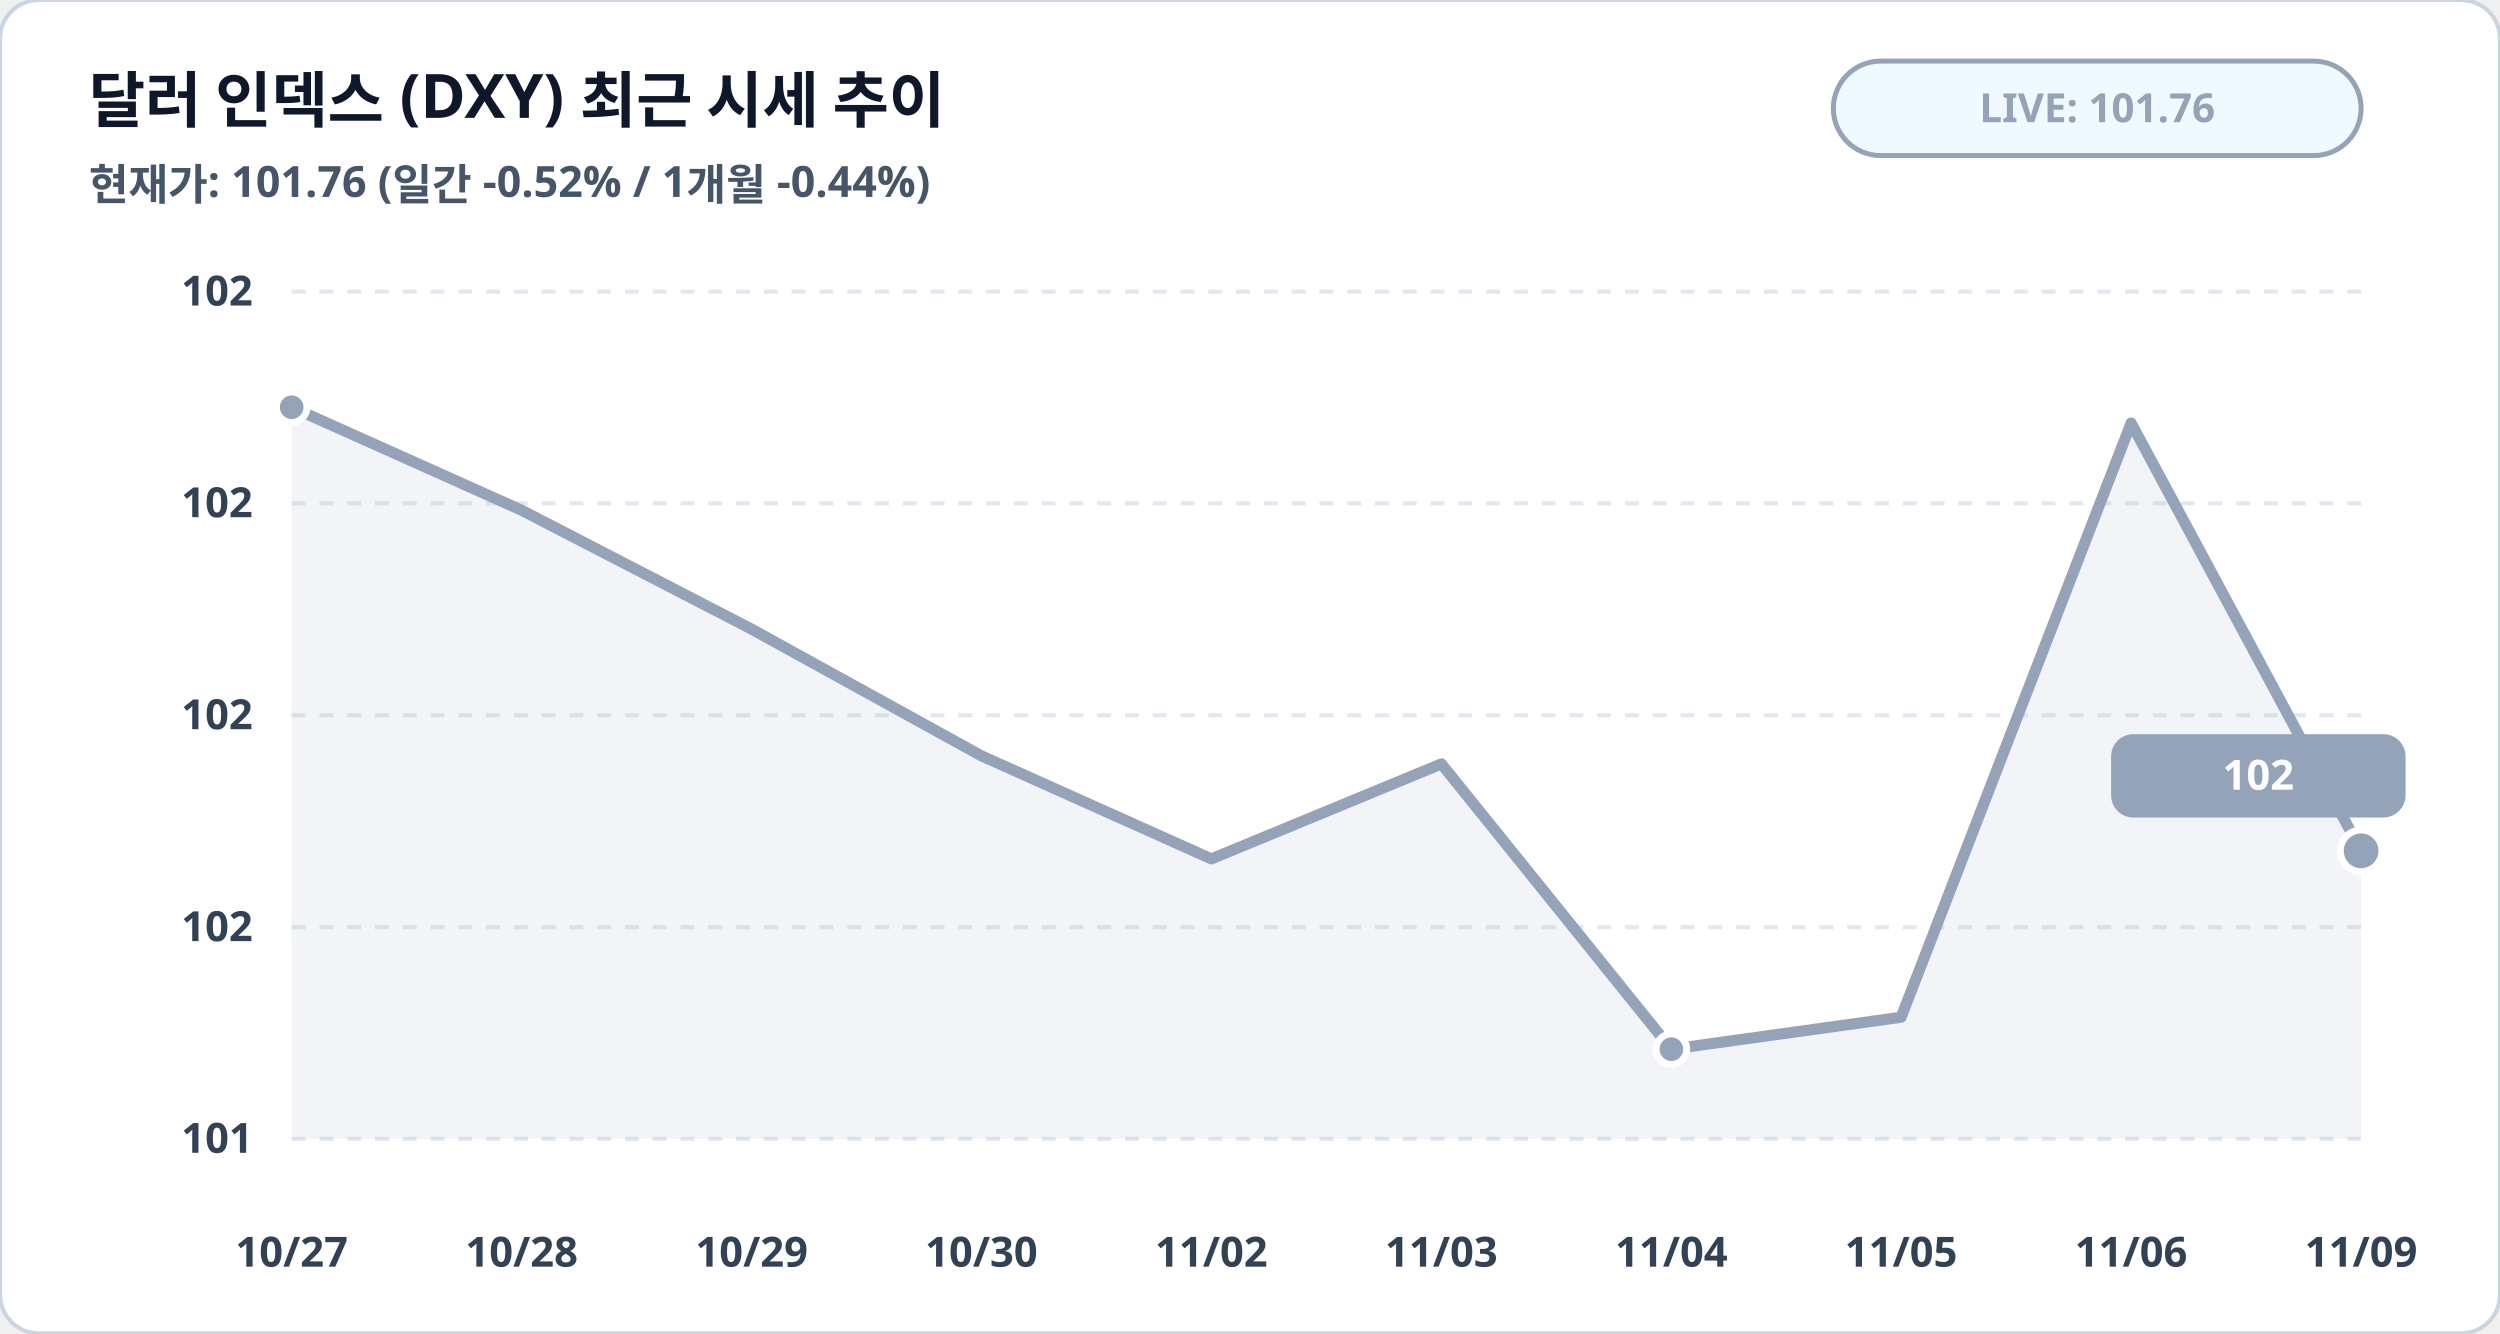
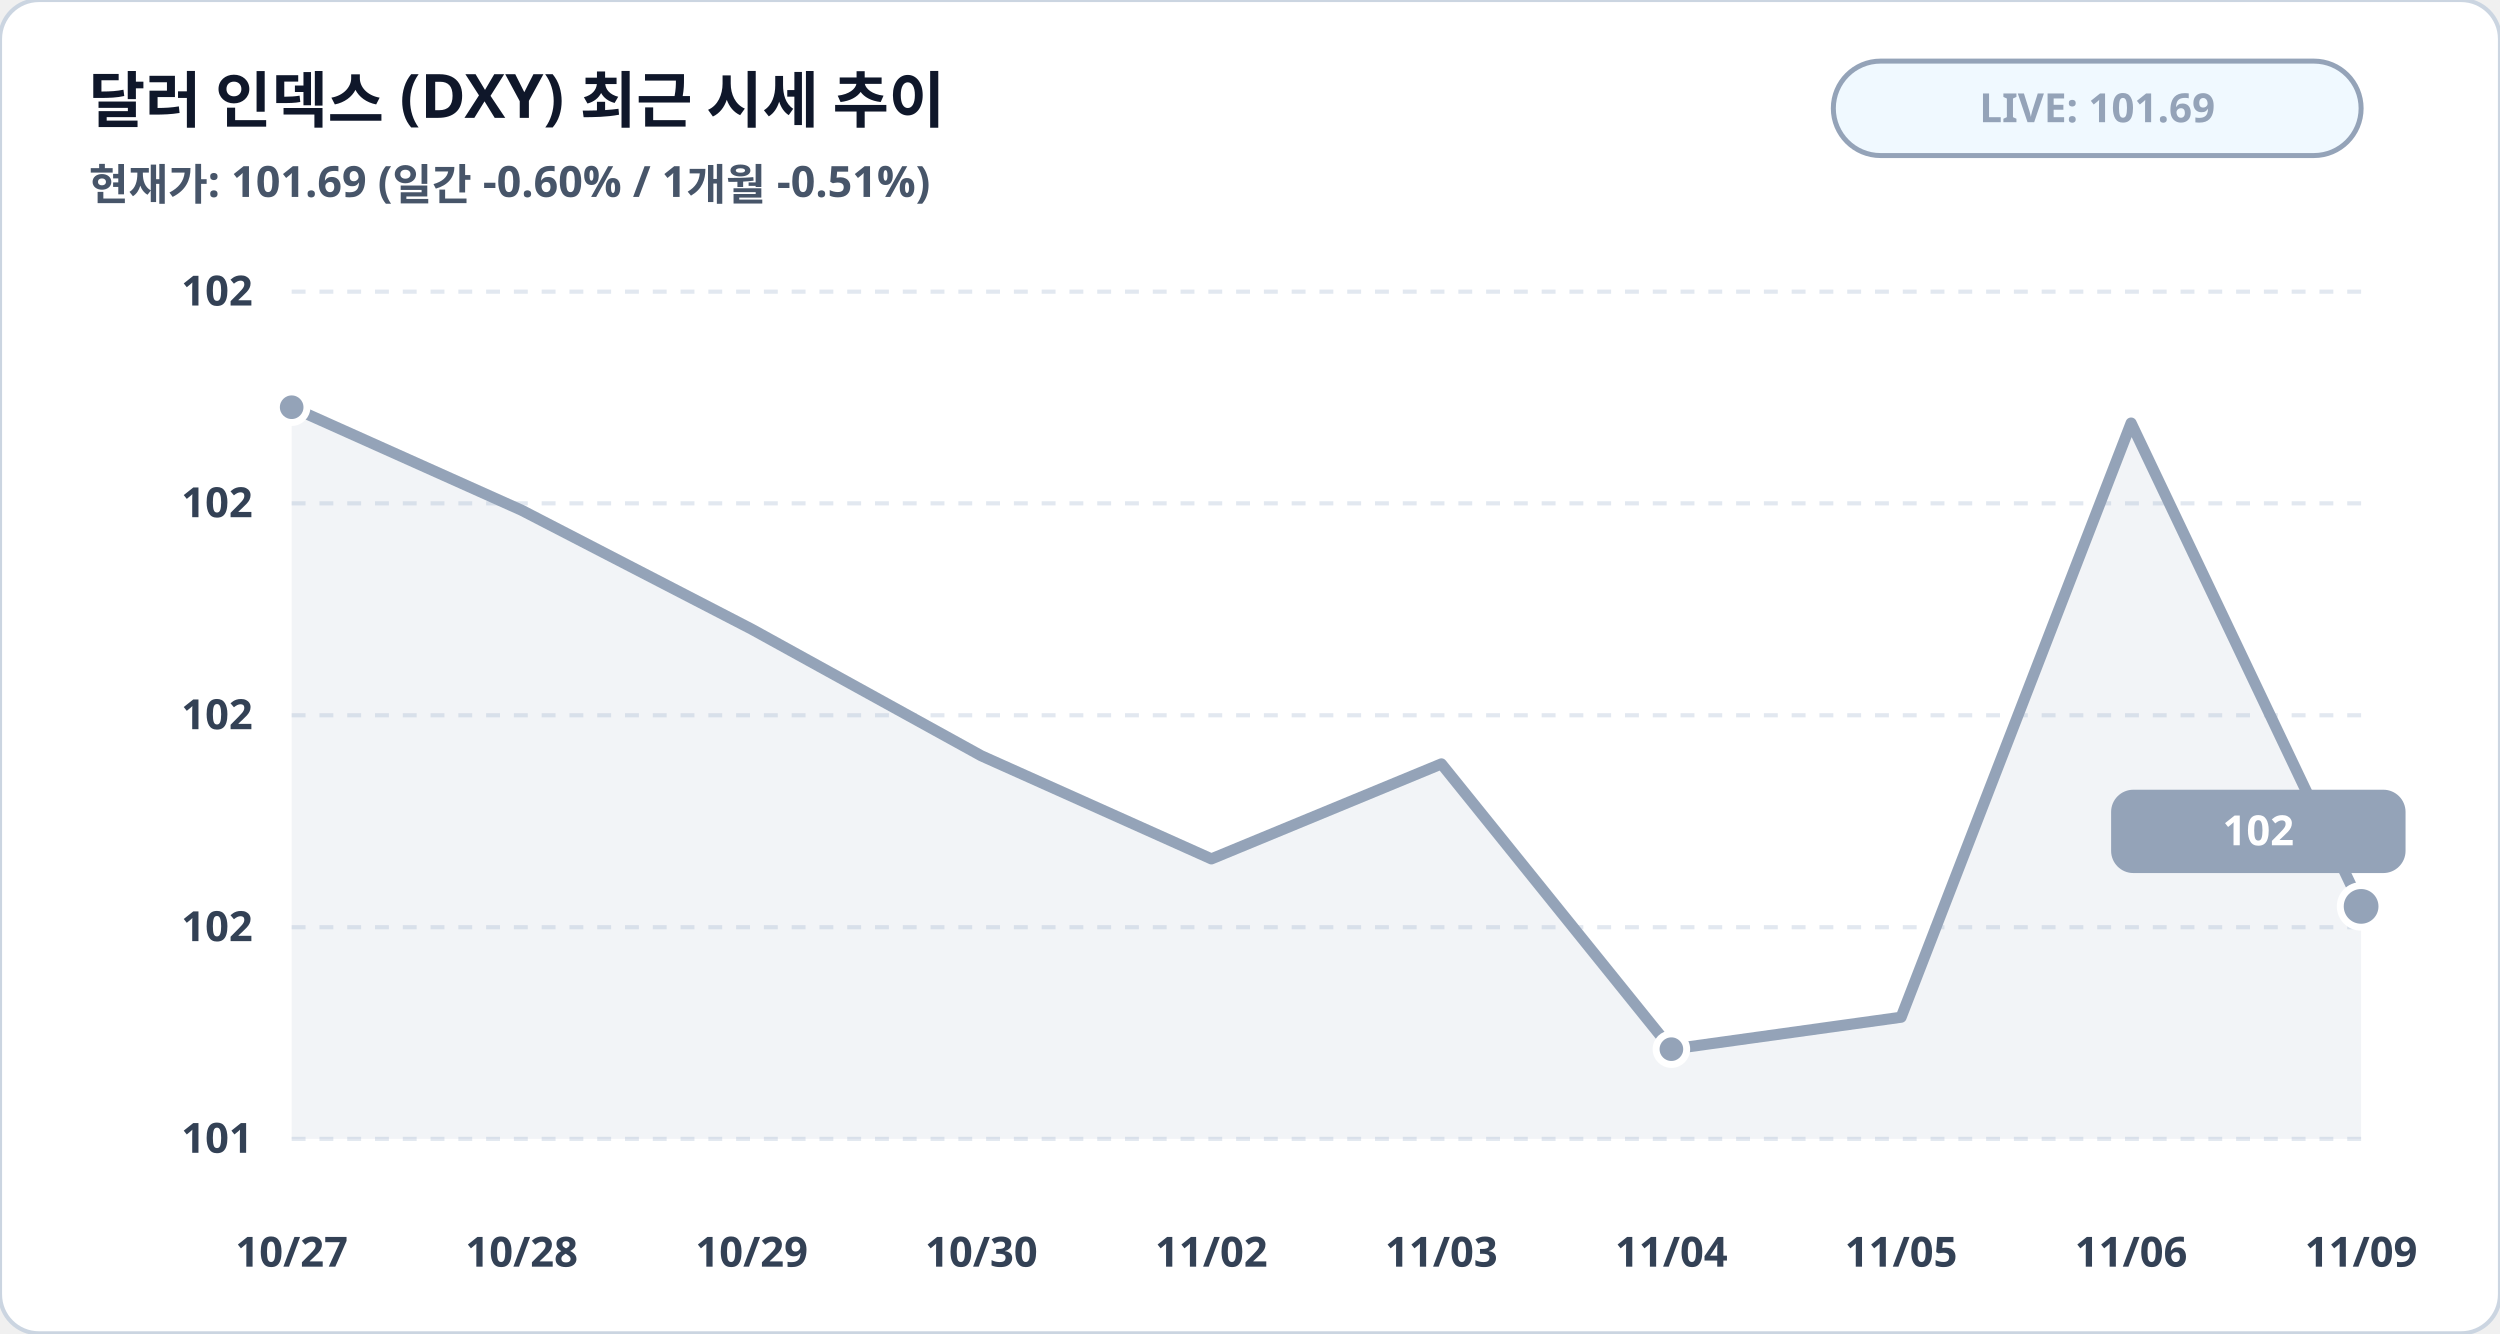
<svg xmlns="http://www.w3.org/2000/svg" viewBox="0 0 900 480" width="100%" height="100%">
  <rect width="900" height="480" rx="14" fill="#ffffff" stroke="#cbd5e1" stroke-width="1.5" />
  <text x="32" y="44" fill="#0f172a" font-family="Pretendard, sans-serif" font-size="22" font-weight="900">달러 인덱스 (DXY) 최근 시세 추이</text>
-   <text x="32" y="72" fill="#475569" font-family="Pretendard, sans-serif" font-size="15.5" font-weight="600">현재가: 101.76 (일간 -0.52% / 1개월 -0.44%)</text>
+   <text x="32" y="72" fill="#475569" font-family="Pretendard, sans-serif" font-size="15.5" font-weight="600">현재가: 101.69 (일간 -0.60% / 1개월 -0.51%)</text>
  <rect x="660" y="22" width="190" height="34" rx="17" fill="#f0f9ff" stroke="#94a3b8" stroke-width="1.8" />
-   <text x="755" y="44" fill="#94a3b8" font-family="Pretendard, sans-serif" font-size="14.5" font-weight="800" text-anchor="middle">LIVE: 101.76</text>
+   <text x="755" y="44" fill="#94a3b8" font-family="Pretendard, sans-serif" font-size="14.5" font-weight="800" text-anchor="middle">LIVE: 101.69</text>
  <line x1="105" y1="105.0" x2="850" y2="105.0" stroke="#e2e8f0" stroke-width="1.5" stroke-dasharray="5,5" />
  <text x="91" y="110.0" fill="#334155" font-family="Pretendard, sans-serif" font-size="15" font-weight="700" text-anchor="end">102</text>
  <line x1="105" y1="181.2" x2="850" y2="181.2" stroke="#e2e8f0" stroke-width="1.5" stroke-dasharray="5,5" />
  <text x="91" y="186.2" fill="#334155" font-family="Pretendard, sans-serif" font-size="15" font-weight="700" text-anchor="end">102</text>
  <line x1="105" y1="257.5" x2="850" y2="257.5" stroke="#e2e8f0" stroke-width="1.5" stroke-dasharray="5,5" />
  <text x="91" y="262.5" fill="#334155" font-family="Pretendard, sans-serif" font-size="15" font-weight="700" text-anchor="end">102</text>
  <line x1="105" y1="333.8" x2="850" y2="333.8" stroke="#e2e8f0" stroke-width="1.5" stroke-dasharray="5,5" />
  <text x="91" y="338.8" fill="#334155" font-family="Pretendard, sans-serif" font-size="15" font-weight="700" text-anchor="end">102</text>
  <line x1="105" y1="410.0" x2="850" y2="410.0" stroke="#e2e8f0" stroke-width="1.5" stroke-dasharray="5,5" />
  <text x="91" y="415.0" fill="#334155" font-family="Pretendard, sans-serif" font-size="15" font-weight="700" text-anchor="end">101</text>
-   <polygon points="105.0,410.0 105.0,146.6 187.8,183.7 270.6,226.5 353.3,272.1 436.1,309.2 518.9,275.0 601.7,377.7 684.4,366.2 767.2,152.3 850.0,306.3 850.0,410.0" fill="#94a3b8" fill-opacity="0.12" />
-   <polyline fill="none" stroke="#94a3b8" stroke-width="4" stroke-linecap="round" stroke-linejoin="round" points="105.0,146.6 187.8,183.7 270.6,226.5 353.3,272.1 436.1,309.2 518.9,275.0 601.7,377.7 684.4,366.2 767.2,152.3 850.0,306.3" />
+   <polygon points="105.0,410.0 105.0,146.6 187.8,183.7 270.6,226.5 353.3,272.1 436.1,309.2 518.9,275.0 601.7,377.7 684.4,366.2 767.2,152.3 850.0,326.3 850.0,410.0" fill="#94a3b8" fill-opacity="0.12" />
+   <polyline fill="none" stroke="#94a3b8" stroke-width="4" stroke-linecap="round" stroke-linejoin="round" points="105.0,146.6 187.8,183.7 270.6,226.5 353.3,272.1 436.1,309.2 518.9,275.0 601.7,377.7 684.4,366.2 767.2,152.3 850.0,326.3" />
  <circle cx="105.0" cy="146.6" r="5.5" fill="#94a3b8" stroke="#ffffff" stroke-width="2.5" />
  <circle cx="601.7" cy="377.7" r="5.5" fill="#94a3b8" stroke="#ffffff" stroke-width="2.5" />
-   <circle cx="850.0" cy="306.3" r="7.5" fill="#94a3b8" stroke="#ffffff" stroke-width="2.5" />
-   <rect x="760.0" y="264.3" width="106" height="30" rx="8" fill="#94a3b8" />
-   <text x="813.0" y="284.3" fill="#ffffff" font-family="Pretendard, sans-serif" font-size="15" font-weight="800" text-anchor="middle">102</text>
+   <circle cx="850.0" cy="326.3" r="7.5" fill="#94a3b8" stroke="#ffffff" stroke-width="2.5" />
+   <rect x="760.0" y="284.3" width="106" height="30" rx="8" fill="#94a3b8" />
+   <text x="813.0" y="304.3" fill="#ffffff" font-family="Pretendard, sans-serif" font-size="15" font-weight="800" text-anchor="middle">102</text>
  <text x="105.0" y="456" fill="#334155" font-family="Pretendard, sans-serif" font-size="15" font-weight="700" text-anchor="middle">10/27</text>
  <text x="187.8" y="456" fill="#334155" font-family="Pretendard, sans-serif" font-size="15" font-weight="700" text-anchor="middle">10/28</text>
  <text x="270.6" y="456" fill="#334155" font-family="Pretendard, sans-serif" font-size="15" font-weight="700" text-anchor="middle">10/29</text>
  <text x="353.3" y="456" fill="#334155" font-family="Pretendard, sans-serif" font-size="15" font-weight="700" text-anchor="middle">10/30</text>
  <text x="436.1" y="456" fill="#334155" font-family="Pretendard, sans-serif" font-size="15" font-weight="700" text-anchor="middle">11/02</text>
  <text x="518.9" y="456" fill="#334155" font-family="Pretendard, sans-serif" font-size="15" font-weight="700" text-anchor="middle">11/03</text>
  <text x="601.7" y="456" fill="#334155" font-family="Pretendard, sans-serif" font-size="15" font-weight="700" text-anchor="middle">11/04</text>
  <text x="684.4" y="456" fill="#334155" font-family="Pretendard, sans-serif" font-size="15" font-weight="700" text-anchor="middle">11/05</text>
  <text x="767.2" y="456" fill="#334155" font-family="Pretendard, sans-serif" font-size="15" font-weight="700" text-anchor="middle">11/06</text>
  <text x="850.0" y="456" fill="#334155" font-family="Pretendard, sans-serif" font-size="15" font-weight="700" text-anchor="middle">11/09</text>
</svg>
